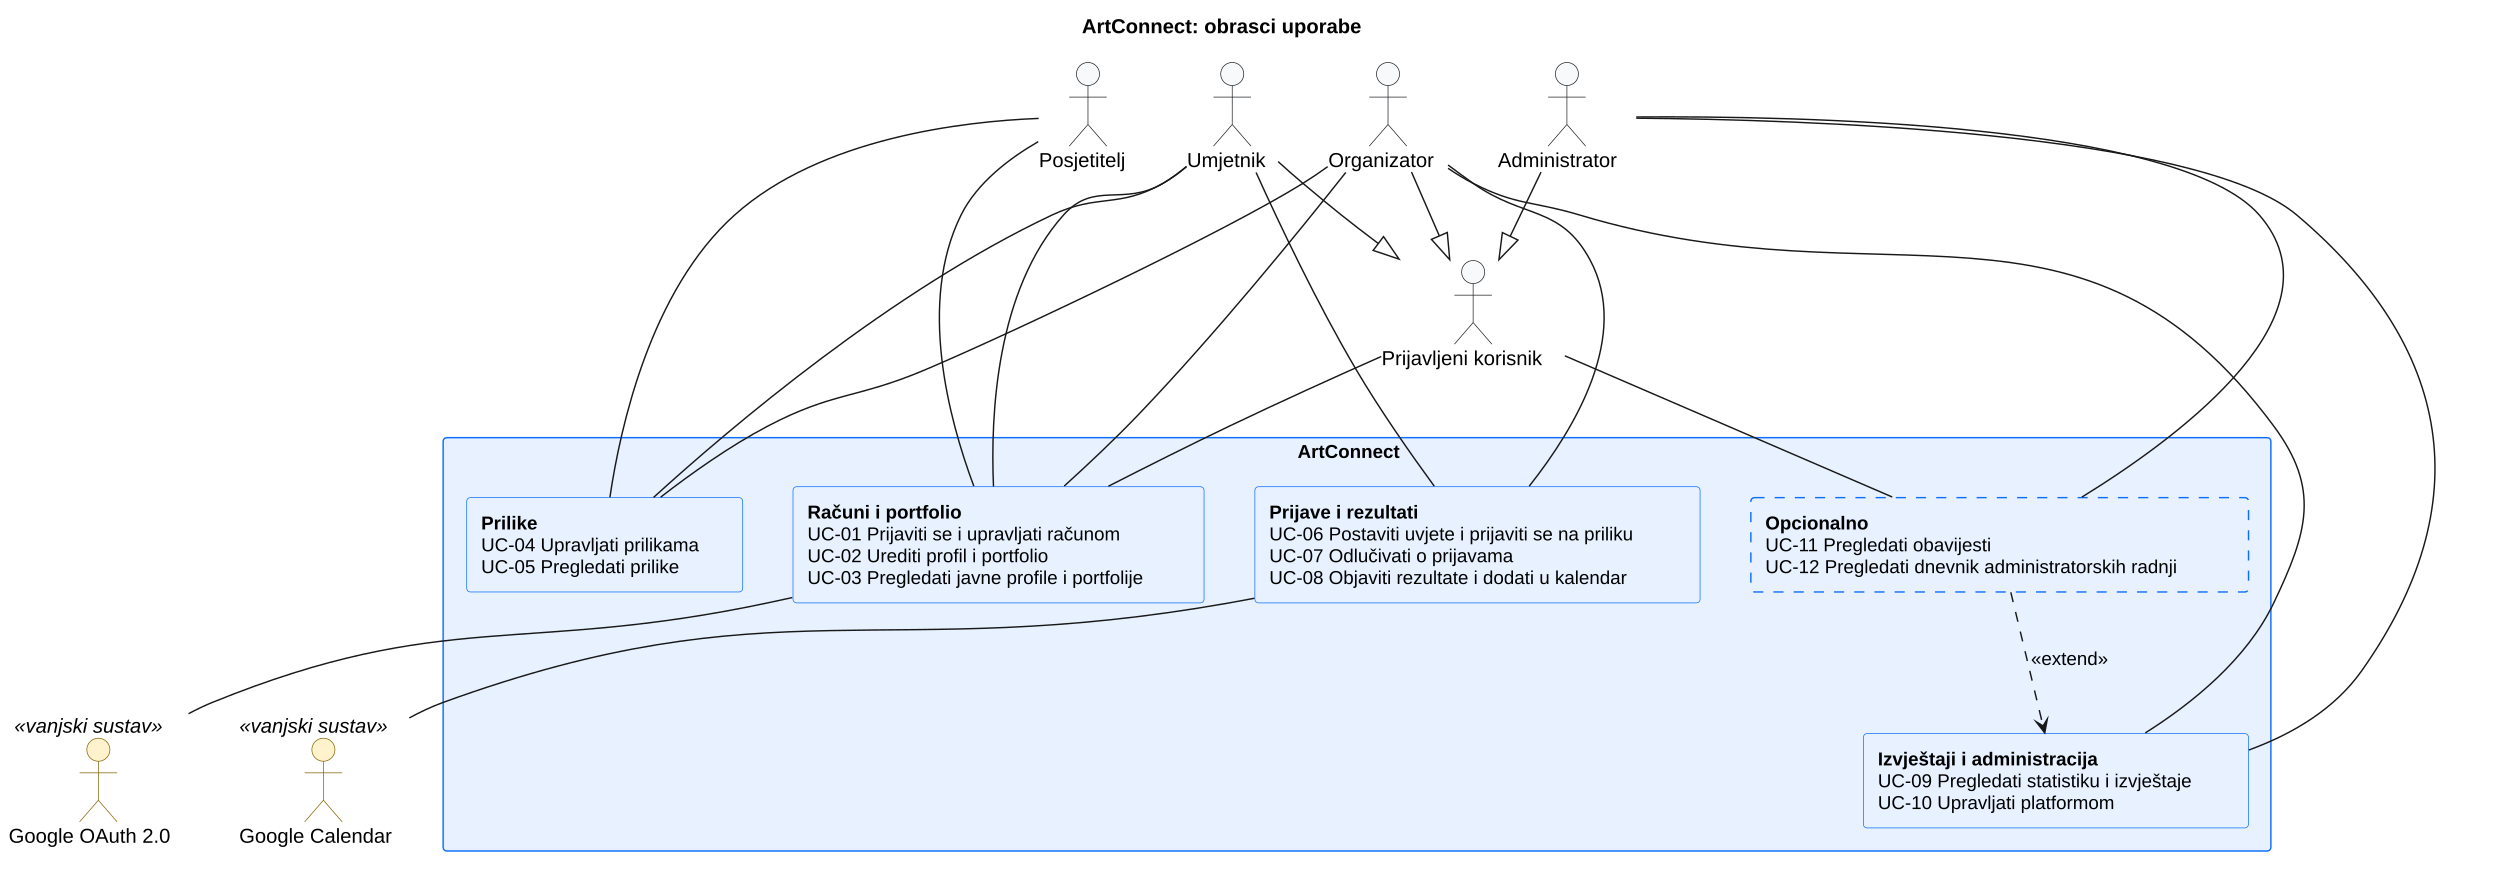
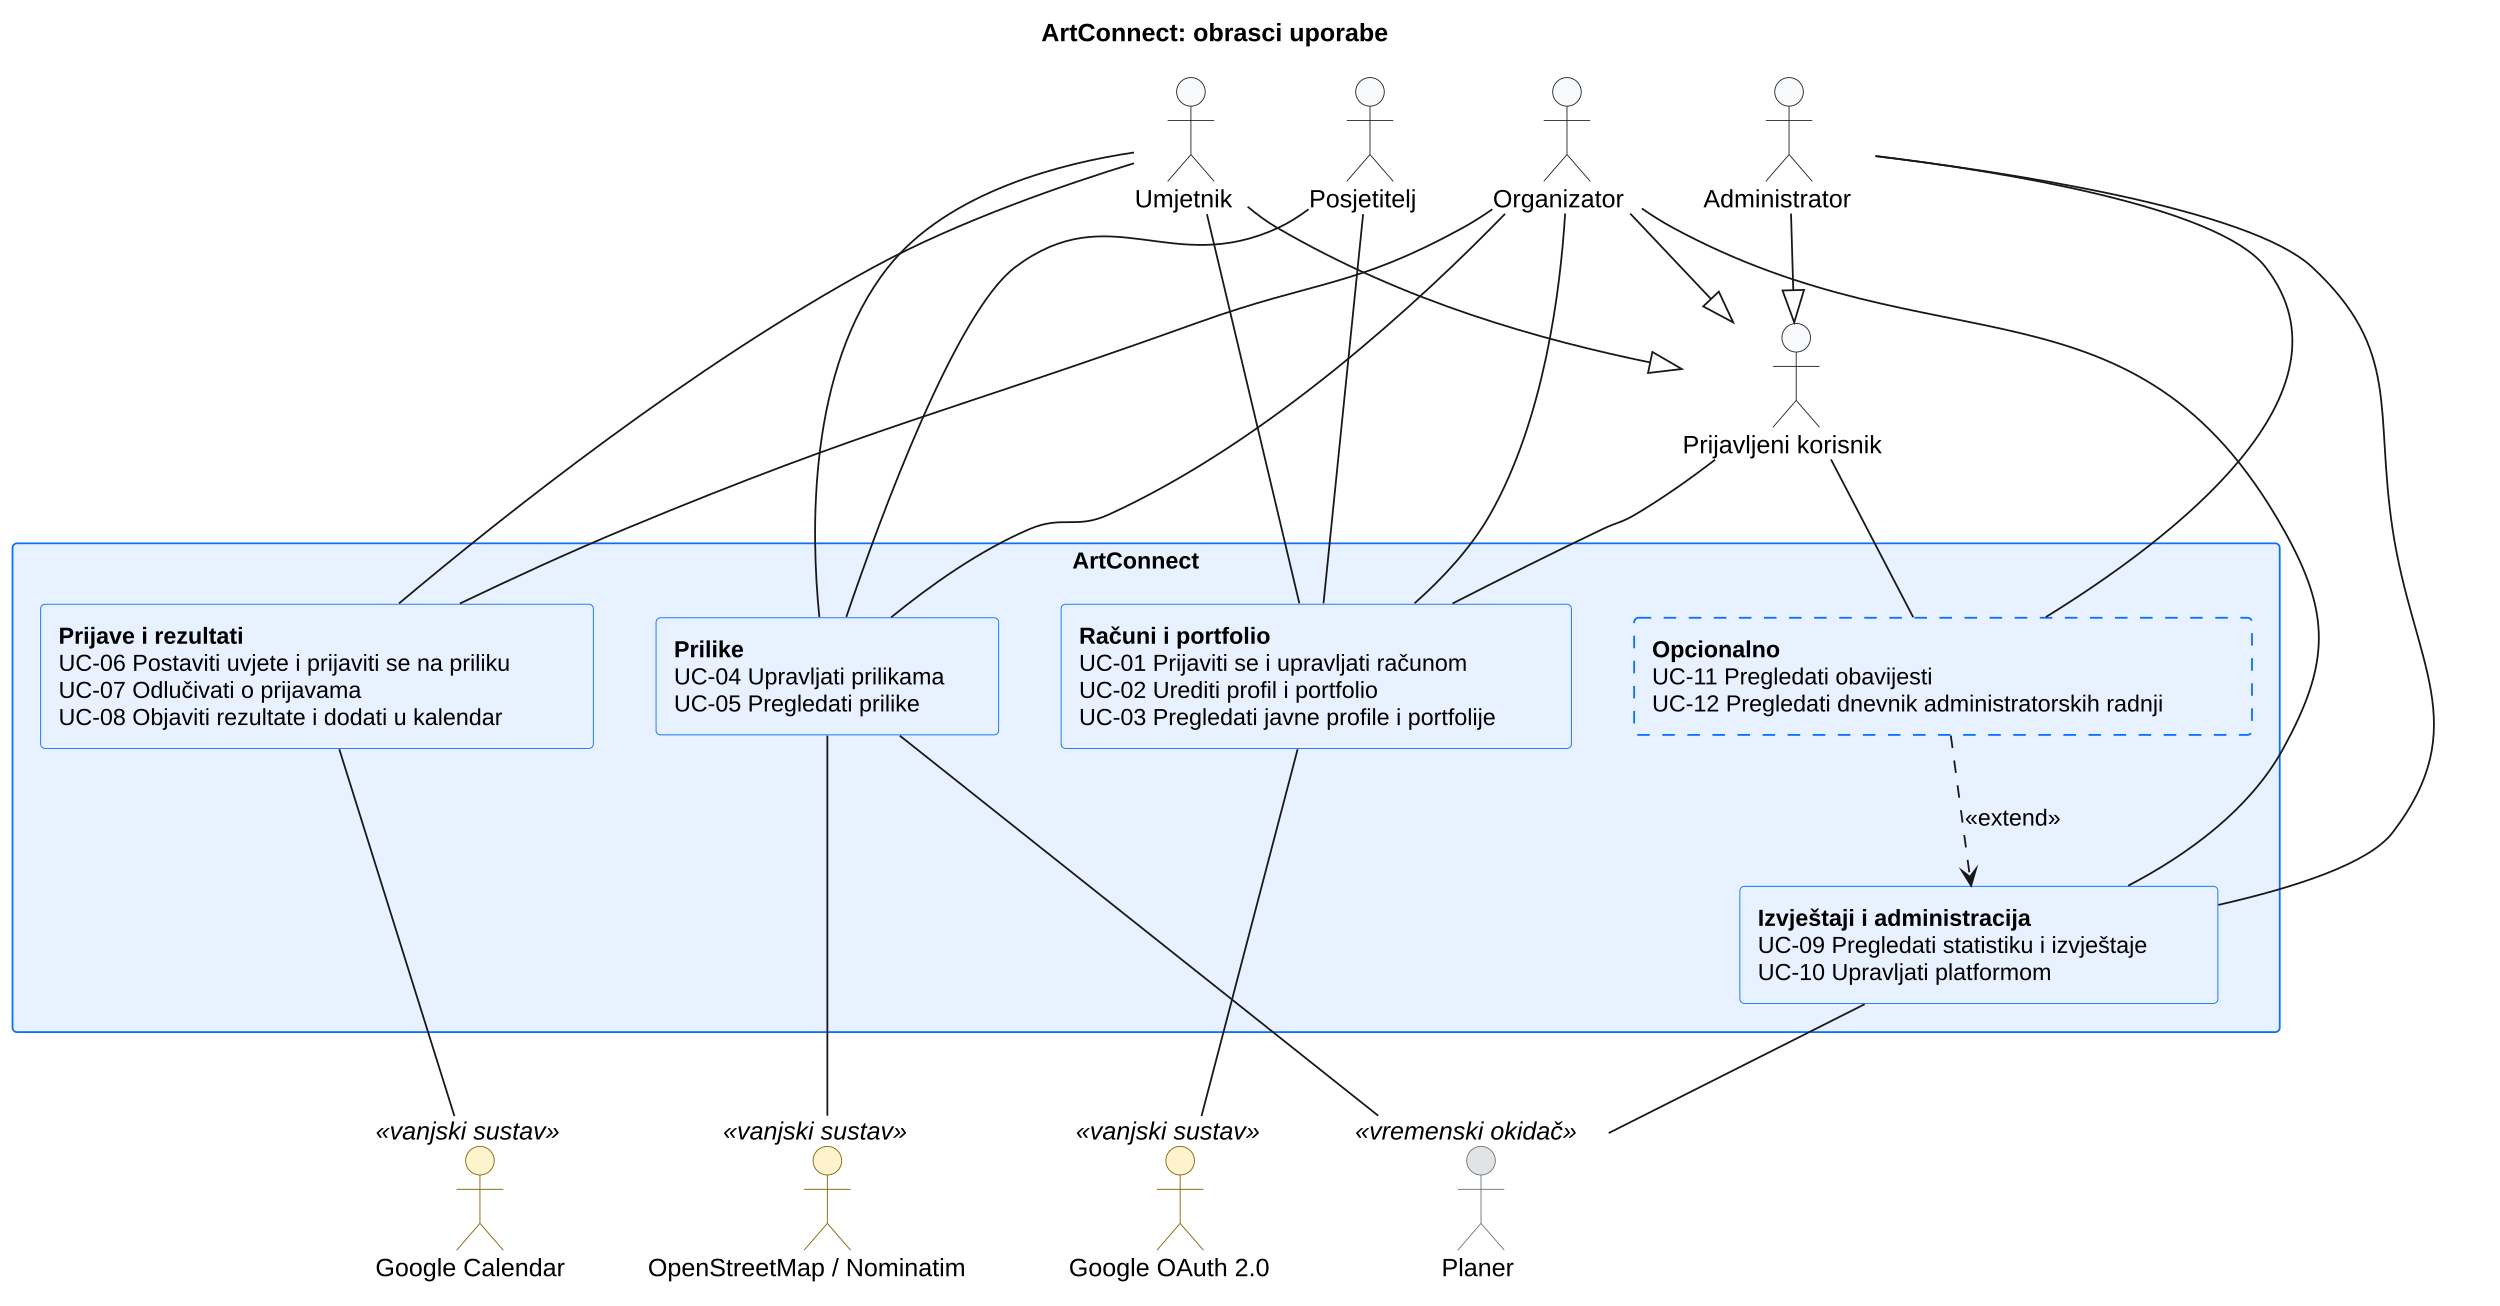
- <svg xmlns="http://www.w3.org/2000/svg" version="1.1" data-diagram-type="DESCRIPTION" style="width:1733px;height:603px;background:#FFFFFF;" width="1733px" height="603px" viewBox="0 0 1733 603" zoomAndPan="magnify" preserveAspectRatio="none" contentStyleType="text/css">
+ <svg xmlns="http://www.w3.org/2000/svg" version="1.1" data-diagram-type="DESCRIPTION" style="width:1396px;height:729px;background:#FFFFFF;" width="1396px" height="729px" viewBox="0 0 1396 729" zoomAndPan="magnify" preserveAspectRatio="none" contentStyleType="text/css">
  <defs />
  <g font-family="sans-serif" lengthAdjust="spacing">
-     <g class="title" data-source-line="2">
-       <text x="749.986" y="22.995" fill="#000" font-size="14" textLength="226.987" font-weight="700" font-family="Arial">ArtConnect: obrasci uporabe</text>
+     <g class="title" data-source-line="1">
+       <text x="581.451" y="22.995" fill="#000" font-size="14" textLength="226.987" font-weight="700" font-family="Arial">ArtConnect: obrasci uporabe</text>
    </g>
-     <g class="cluster" data-qualified-name="ArtConnect" id="ent0011" data-source-line="38">
-       <rect x="307.18" y="303.387" width="1267" height="286.53" fill="#E7F1FF" style="stroke:#0D6EFD;stroke-width:1;" rx="2.5" ry="2.5" />
-       <text x="899.477" y="317.454" fill="#000" font-size="13" textLength="82.405" font-weight="700" font-family="Arial">ArtConnect</text>
+     <g class="cluster" data-qualified-name="ArtConnect" id="ent0013" data-source-line="41">
+       <rect x="7" y="303.397" width="1266" height="272.93" fill="#E7F1FF" style="stroke:#0D6EFD;stroke-width:1;" rx="2.5" ry="2.5" />
+       <text x="598.797" y="317.464" fill="#000" font-size="13" textLength="82.405" font-weight="700" font-family="Arial">ArtConnect</text>
    </g>
-     <g class="entity" data-qualified-name="ArtConnect.Racuni" id="ent0012" data-source-line="39">
-       <rect x="549.71" y="337.387" width="284.938" height="80.531" fill="#E7F1FF" style="stroke:#0D6EFD;stroke-width:0.5;" rx="2.5" ry="2.5" />
-       <text x="559.71" y="359.454" fill="#000" font-size="13" textLength="126.255" font-weight="700" font-family="Arial">Računi i portfolio</text>
-       <text x="559.71" y="374.587" fill="#000" font-size="13" textLength="246.207" font-family="Arial">UC-01 Prijaviti se i upravljati računom</text>
-       <text x="559.71" y="389.719" fill="#000" font-size="13" textLength="191.103" font-family="Arial">UC-02 Urediti profil i portfolio</text>
-       <text x="559.71" y="404.852" fill="#000" font-size="13" textLength="264.938" font-family="Arial">UC-03 Pregledati javne profile i portfolije</text>
+     <g class="entity" data-qualified-name="ArtConnect.Racuni" id="ent0014" data-source-line="42">
+       <rect x="592.53" y="337.397" width="284.938" height="80.531" fill="#E7F1FF" style="stroke:#0D6EFD;stroke-width:0.5;" rx="2.5" ry="2.5" />
+       <text x="602.53" y="359.464" fill="#000" font-size="13" textLength="126.255" font-weight="700" font-family="Arial">Računi i portfolio</text>
+       <text x="602.53" y="374.597" fill="#000" font-size="13" textLength="246.207" font-family="Arial">UC-01 Prijaviti se i upravljati računom</text>
+       <text x="602.53" y="389.729" fill="#000" font-size="13" textLength="191.103" font-family="Arial">UC-02 Urediti profil i portfolio</text>
+       <text x="602.53" y="404.862" fill="#000" font-size="13" textLength="264.938" font-family="Arial">UC-03 Pregledati javne profile i portfolije</text>
    </g>
-     <g class="entity" data-qualified-name="ArtConnect.Prilike" id="ent0013" data-source-line="40">
-       <rect x="323.52" y="344.957" width="191.317" height="65.398" fill="#E7F1FF" style="stroke:#0D6EFD;stroke-width:0.5;" rx="2.5" ry="2.5" />
-       <text x="333.52" y="367.024" fill="#000" font-size="13" textLength="46.77" font-weight="700" font-family="Arial">Prilike</text>
-       <text x="333.52" y="382.157" fill="#000" font-size="13" textLength="171.317" font-family="Arial">UC-04 Upravljati prilikama</text>
-       <text x="333.52" y="397.289" fill="#000" font-size="13" textLength="154.02" font-family="Arial">UC-05 Pregledati prilike</text>
+     <g class="entity" data-qualified-name="ArtConnect.Prilike" id="ent0015" data-source-line="43">
+       <rect x="366.34" y="344.957" width="191.317" height="65.398" fill="#E7F1FF" style="stroke:#0D6EFD;stroke-width:0.5;" rx="2.5" ry="2.5" />
+       <text x="376.34" y="367.024" fill="#000" font-size="13" textLength="46.77" font-weight="700" font-family="Arial">Prilike</text>
+       <text x="376.34" y="382.157" fill="#000" font-size="13" textLength="171.317" font-family="Arial">UC-04 Upravljati prilikama</text>
+       <text x="376.34" y="397.289" fill="#000" font-size="13" textLength="154.02" font-family="Arial">UC-05 Pregledati prilike</text>
    </g>
-     <g class="entity" data-qualified-name="ArtConnect.Prijave" id="ent0014" data-source-line="41">
-       <rect x="869.87" y="337.387" width="308.622" height="80.531" fill="#E7F1FF" style="stroke:#0D6EFD;stroke-width:0.5;" rx="2.5" ry="2.5" />
-       <text x="879.87" y="359.454" fill="#000" font-size="13" textLength="126.585" font-weight="700" font-family="Arial">Prijave i rezultati</text>
-       <text x="879.87" y="374.587" fill="#000" font-size="13" textLength="288.622" font-family="Arial">UC-06 Postaviti uvjete i prijaviti se na priliku</text>
-       <text x="879.87" y="389.719" fill="#000" font-size="13" textLength="190.715" font-family="Arial">UC-07 Odlučivati o prijavama</text>
-       <text x="879.87" y="404.852" fill="#000" font-size="13" textLength="282.763" font-family="Arial">UC-08 Objaviti rezultate i dodati u kalendar</text>
+     <g class="entity" data-qualified-name="ArtConnect.Prijave" id="ent0016" data-source-line="44">
+       <rect x="22.69" y="337.397" width="308.622" height="80.531" fill="#E7F1FF" style="stroke:#0D6EFD;stroke-width:0.5;" rx="2.5" ry="2.5" />
+       <text x="32.69" y="359.464" fill="#000" font-size="13" textLength="126.585" font-weight="700" font-family="Arial">Prijave i rezultati</text>
+       <text x="32.69" y="374.597" fill="#000" font-size="13" textLength="288.622" font-family="Arial">UC-06 Postaviti uvjete i prijaviti se na priliku</text>
+       <text x="32.69" y="389.729" fill="#000" font-size="13" textLength="190.715" font-family="Arial">UC-07 Odlučivati o prijavama</text>
+       <text x="32.69" y="404.862" fill="#000" font-size="13" textLength="282.763" font-family="Arial">UC-08 Objaviti rezultate i dodati u kalendar</text>
    </g>
-     <g class="entity" data-qualified-name="ArtConnect.Izvjestaji" id="ent0015" data-source-line="42">
-       <rect x="1291.72" y="508.517" width="266.917" height="65.398" fill="#E7F1FF" style="stroke:#0D6EFD;stroke-width:0.5;" rx="2.5" ry="2.5" />
-       <text x="1301.72" y="530.584" fill="#000" font-size="13" textLength="183.612" font-weight="700" font-family="Arial">Izvještaji i administracija</text>
-       <text x="1301.72" y="545.717" fill="#000" font-size="13" textLength="246.917" font-family="Arial">UC-09 Pregledati statistiku i izvještaje</text>
-       <text x="1301.72" y="560.849" fill="#000" font-size="13" textLength="186.843" font-family="Arial">UC-10 Upravljati platformom</text>
+     <g class="entity" data-qualified-name="ArtConnect.Izvjestaji" id="ent0017" data-source-line="45">
+       <rect x="971.54" y="494.927" width="266.917" height="65.398" fill="#E7F1FF" style="stroke:#0D6EFD;stroke-width:0.5;" rx="2.5" ry="2.5" />
+       <text x="981.54" y="516.994" fill="#000" font-size="13" textLength="183.612" font-weight="700" font-family="Arial">Izvještaji i administracija</text>
+       <text x="981.54" y="532.127" fill="#000" font-size="13" textLength="246.917" font-family="Arial">UC-09 Pregledati statistiku i izvještaje</text>
+       <text x="981.54" y="547.259" fill="#000" font-size="13" textLength="186.843" font-family="Arial">UC-10 Upravljati platformom</text>
    </g>
-     <g class="entity" data-qualified-name="ArtConnect.Opcionalno" id="ent0016" data-source-line="43">
-       <rect x="1213.69" y="344.957" width="344.987" height="65.398" fill="#E7F1FF" style="stroke:#0D6EFD;stroke-width:1;stroke-dasharray:7,7;" rx="2.5" ry="2.5" />
-       <text x="1223.69" y="367.024" fill="#000" font-size="13" textLength="82.12" font-weight="700" font-family="Arial">Opcionalno</text>
-       <text x="1223.69" y="382.157" fill="#000" font-size="13" textLength="176.63" font-family="Arial">UC-11 Pregledati obavijesti</text>
-       <text x="1223.69" y="397.289" fill="#000" font-size="13" textLength="324.987" font-family="Arial">UC-12 Pregledati dnevnik administratorskih radnji</text>
+     <g class="entity" data-qualified-name="ArtConnect.Opcionalno" id="ent0018" data-source-line="46">
+       <rect x="912.51" y="344.957" width="344.987" height="65.398" fill="#E7F1FF" style="stroke:#0D6EFD;stroke-width:1;stroke-dasharray:7,7;" rx="2.5" ry="2.5" />
+       <text x="922.51" y="367.024" fill="#000" font-size="13" textLength="82.12" font-weight="700" font-family="Arial">Opcionalno</text>
+       <text x="922.51" y="382.157" fill="#000" font-size="13" textLength="176.63" font-family="Arial">UC-11 Pregledati obavijesti</text>
+       <text x="922.51" y="397.289" fill="#000" font-size="13" textLength="324.987" font-family="Arial">UC-12 Pregledati dnevnik administratorskih radnji</text>
    </g>
-     <g class="entity" data-qualified-name="Posjetitelj" id="ent0001" data-source-line="21">
-       <ellipse cx="754.183" cy="51.297" rx="8" ry="8" fill="#F8F9FA" style="stroke:#212529;stroke-width:0.5;" />
-       <path d="M754.183,59.297 L754.183,86.297 M741.183,67.297 L767.183,67.297 M754.183,86.297 L741.183,101.297 M754.183,86.297 L767.183,101.297" style="stroke:#212529;stroke-width:0.5;" fill="none" />
-       <text x="720.15" y="115.792" fill="#000" font-size="14" textLength="68.065" font-family="Arial">Posjetitelj</text>
+     <g class="entity" data-qualified-name="Posjetitelj" id="ent0001" data-source-line="22">
+       <ellipse cx="765.003" cy="51.297" rx="8" ry="8" fill="#F8F9FA" style="stroke:#212529;stroke-width:0.5;" />
+       <path d="M765.003,59.297 L765.003,86.297 M752.003,67.297 L778.003,67.297 M765.003,86.297 L752.003,101.297 M765.003,86.297 L778.003,101.297" style="stroke:#212529;stroke-width:0.5;" fill="none" />
+       <text x="730.97" y="115.792" fill="#000" font-size="14" textLength="68.065" font-family="Arial">Posjetitelj</text>
    </g>
-     <g class="entity" data-qualified-name="Umjetnik" id="ent0002" data-source-line="22">
-       <ellipse cx="854.184" cy="51.297" rx="8" ry="8" fill="#F8F9FA" style="stroke:#212529;stroke-width:0.5;" />
-       <path d="M854.184,59.297 L854.184,86.297 M841.184,67.297 L867.184,67.297 M854.184,86.297 L841.184,101.297 M854.184,86.297 L867.184,101.297" style="stroke:#212529;stroke-width:0.5;" fill="none" />
-       <text x="822.81" y="115.792" fill="#000" font-size="14" textLength="62.747" font-family="Arial">Umjetnik</text>
+     <g class="entity" data-qualified-name="Umjetnik" id="ent0002" data-source-line="23">
+       <ellipse cx="665.004" cy="51.297" rx="8" ry="8" fill="#F8F9FA" style="stroke:#212529;stroke-width:0.5;" />
+       <path d="M665.004,59.297 L665.004,86.297 M652.004,67.297 L678.004,67.297 M665.004,86.297 L652.004,101.297 M665.004,86.297 L678.004,101.297" style="stroke:#212529;stroke-width:0.5;" fill="none" />
+       <text x="633.63" y="115.792" fill="#000" font-size="14" textLength="62.747" font-family="Arial">Umjetnik</text>
    </g>
-     <g class="entity" data-qualified-name="Organizator" id="ent0003" data-source-line="23">
-       <ellipse cx="962.181" cy="51.297" rx="8" ry="8" fill="#F8F9FA" style="stroke:#212529;stroke-width:0.5;" />
-       <path d="M962.181,59.297 L962.181,86.297 M949.181,67.297 L975.181,67.297 M962.181,86.297 L949.181,101.297 M962.181,86.297 L975.181,101.297" style="stroke:#212529;stroke-width:0.5;" fill="none" />
-       <text x="920.81" y="115.792" fill="#000" font-size="14" textLength="82.742" font-family="Arial">Organizator</text>
+     <g class="entity" data-qualified-name="Organizator" id="ent0003" data-source-line="24">
+       <ellipse cx="875.001" cy="51.297" rx="8" ry="8" fill="#F8F9FA" style="stroke:#212529;stroke-width:0.5;" />
+       <path d="M875.001,59.297 L875.001,86.297 M862.001,67.297 L888.001,67.297 M875.001,86.297 L862.001,101.297 M875.001,86.297 L888.001,101.297" style="stroke:#212529;stroke-width:0.5;" fill="none" />
+       <text x="833.63" y="115.792" fill="#000" font-size="14" textLength="82.742" font-family="Arial">Organizator</text>
    </g>
-     <g class="entity" data-qualified-name="Administrator" id="ent0004" data-source-line="24">
-       <ellipse cx="1086.181" cy="51.297" rx="8" ry="8" fill="#F8F9FA" style="stroke:#212529;stroke-width:0.5;" />
-       <path d="M1086.181,59.297 L1086.181,86.297 M1073.181,67.297 L1099.181,67.297 M1086.181,86.297 L1073.181,101.297 M1086.181,86.297 L1099.181,101.297" style="stroke:#212529;stroke-width:0.5;" fill="none" />
-       <text x="1038.34" y="115.792" fill="#000" font-size="14" textLength="95.683" font-family="Arial">Administrator</text>
+     <g class="entity" data-qualified-name="Administrator" id="ent0004" data-source-line="25">
+       <ellipse cx="999.001" cy="51.297" rx="8" ry="8" fill="#F8F9FA" style="stroke:#212529;stroke-width:0.5;" />
+       <path d="M999.001,59.297 L999.001,86.297 M986.001,67.297 L1012.001,67.297 M999.001,86.297 L986.001,101.297 M999.001,86.297 L1012.001,101.297" style="stroke:#212529;stroke-width:0.5;" fill="none" />
+       <text x="951.16" y="115.792" fill="#000" font-size="14" textLength="95.683" font-family="Arial">Administrator</text>
    </g>
-     <g class="entity" data-qualified-name="Prijavljeni" id="ent0005" data-source-line="27">
-       <ellipse cx="1021.185" cy="188.597" rx="8" ry="8" fill="#F8F9FA" style="stroke:#212529;stroke-width:0.5;" />
-       <path d="M1021.185,196.597 L1021.185,223.597 M1008.185,204.597 L1034.185,204.597 M1021.185,223.597 L1008.185,238.597 M1021.185,223.597 L1034.185,238.597" style="stroke:#212529;stroke-width:0.5;" fill="none" />
-       <text x="957.72" y="253.092" fill="#000" font-size="14" textLength="126.93" font-family="Arial">Prijavljeni korisnik</text>
+     <g class="entity" data-qualified-name="Prijavljeni" id="ent0005" data-source-line="28">
+       <ellipse cx="1003.005" cy="188.597" rx="8" ry="8" fill="#F8F9FA" style="stroke:#212529;stroke-width:0.5;" />
+       <path d="M1003.005,196.597 L1003.005,223.597 M990.005,204.597 L1016.005,204.597 M1003.005,223.597 L990.005,238.597 M1003.005,223.597 L1016.005,238.597" style="stroke:#212529;stroke-width:0.5;" fill="none" />
+       <text x="939.54" y="253.092" fill="#000" font-size="14" textLength="126.93" font-family="Arial">Prijavljeni korisnik</text>
    </g>
-     <g class="entity" data-qualified-name="GoogleOAuth" id="ent0009" data-source-line="34">
-       <ellipse cx="68.183" cy="519.714" rx="8" ry="8" fill="#FFF3CD" style="stroke:#856404;stroke-width:0.5;" />
-       <path d="M68.183,527.714 L68.183,554.714 M55.183,535.714 L81.183,535.714 M68.183,554.714 L55.183,569.714 M68.183,554.714 L81.183,569.714" style="stroke:#856404;stroke-width:0.5;" fill="none" />
-       <text x="6" y="584.209" fill="#000" font-size="14" textLength="124.366" font-family="Arial">Google OAuth 2.0</text>
-       <text x="9.951" y="507.912" fill="#000" font-size="14" textLength="116.464" font-style="italic" font-family="Arial">«vanjski sustav»</text>
+     <g class="entity" data-qualified-name="GoogleOAuth" id="ent0009" data-source-line="35">
+       <ellipse cx="659.003" cy="648.124" rx="8" ry="8" fill="#FFF3CD" style="stroke:#856404;stroke-width:0.5;" />
+       <path d="M659.003,656.124 L659.003,683.124 M646.003,664.124 L672.003,664.124 M659.003,683.124 L646.003,698.124 M659.003,683.124 L672.003,698.124" style="stroke:#856404;stroke-width:0.5;" fill="none" />
+       <text x="596.82" y="712.619" fill="#000" font-size="14" textLength="124.366" font-family="Arial">Google OAuth 2.0</text>
+       <text x="600.771" y="636.322" fill="#000" font-size="14" textLength="116.464" font-style="italic" font-family="Arial">«vanjski sustav»</text>
    </g>
-     <g class="entity" data-qualified-name="GoogleCalendar" id="ent0010" data-source-line="35">
-       <ellipse cx="224.182" cy="519.714" rx="8" ry="8" fill="#FFF3CD" style="stroke:#856404;stroke-width:0.5;" />
-       <path d="M224.182,527.714 L224.182,554.714 M211.182,535.714 L237.182,535.714 M224.182,554.714 L211.182,569.714 M224.182,554.714 L237.182,569.714" style="stroke:#856404;stroke-width:0.5;" fill="none" />
-       <text x="165.796" y="584.209" fill="#000" font-size="14" textLength="116.771" font-family="Arial">Google Calendar</text>
-       <text x="165.95" y="507.912" fill="#000" font-size="14" textLength="116.464" font-style="italic" font-family="Arial">«vanjski sustav»</text>
+     <g class="entity" data-qualified-name="GoogleCalendar" id="ent0010" data-source-line="36">
+       <ellipse cx="268.002" cy="648.124" rx="8" ry="8" fill="#FFF3CD" style="stroke:#856404;stroke-width:0.5;" />
+       <path d="M268.002,656.124 L268.002,683.124 M255.002,664.124 L281.002,664.124 M268.002,683.124 L255.002,698.124 M268.002,683.124 L281.002,698.124" style="stroke:#856404;stroke-width:0.5;" fill="none" />
+       <text x="209.616" y="712.619" fill="#000" font-size="14" textLength="116.771" font-family="Arial">Google Calendar</text>
+       <text x="209.77" y="636.322" fill="#000" font-size="14" textLength="116.464" font-style="italic" font-family="Arial">«vanjski sustav»</text>
    </g>
-     <g class="link" data-entity-1="ent0002" data-entity-2="ent0005" id="lnk6" data-source-line="29" data-link-type="extension">
-       <path d="M885.96,112.007 C891.61,117.127 897.51,122.337 903.18,127.097 C924.5,144.997 934.456,153.015 955.456,168.815" style="stroke:#181818;stroke-width:1;" fill="none" id="Umjetnik-to-Prijavljeni" />
-       <polygon points="969.84,179.637,959.064,164.02,951.849,173.609,969.84,179.637" fill="none" style="stroke:#181818;stroke-width:1;stroke-linejoin:miter;stroke-miterlimit:10;" />
+     <g class="entity" data-qualified-name="OSM" id="ent0011" data-source-line="37">
+       <ellipse cx="461.998" cy="648.124" rx="8" ry="8" fill="#FFF3CD" style="stroke:#856404;stroke-width:0.5;" />
+       <path d="M461.998,656.124 L461.998,683.124 M448.998,664.124 L474.998,664.124 M461.998,683.124 L448.998,698.124 M461.998,683.124 L474.998,698.124" style="stroke:#856404;stroke-width:0.5;" fill="none" />
+       <text x="361.78" y="712.619" fill="#000" font-size="14" textLength="200.437" font-family="Arial">OpenStreetMap / Nominatim</text>
+       <text x="403.766" y="636.322" fill="#000" font-size="14" textLength="116.464" font-style="italic" font-family="Arial">«vanjski sustav»</text>
    </g>
-     <g class="link" data-entity-1="ent0003" data-entity-2="ent0005" id="lnk7" data-source-line="30" data-link-type="extension">
-       <path d="M978.46,119.277 C986.71,138.197 989.52,144.625 997.76,163.535" style="stroke:#181818;stroke-width:1;" fill="none" id="Organizator-to-Prijavljeni" />
-       <polygon points="1004.95,180.037,1003.26,161.139,992.259,165.932,1004.95,180.037" fill="none" style="stroke:#181818;stroke-width:1;stroke-linejoin:miter;stroke-miterlimit:10;" />
+     <g class="entity" data-qualified-name="Planer" id="ent0012" data-source-line="38">
+       <ellipse cx="827.003" cy="648.124" rx="8" ry="8" fill="#E2E3E5" style="stroke:#6C757D;stroke-width:0.5;" />
+       <path d="M827.003,656.124 L827.003,683.124 M814.003,664.124 L840.003,664.124 M827.003,683.124 L814.003,698.124 M827.003,683.124 L840.003,698.124" style="stroke:#6C757D;stroke-width:0.5;" fill="none" />
+       <text x="804.927" y="712.619" fill="#000" font-size="14" textLength="44.153" font-family="Arial">Planer</text>
+       <text x="756.74" y="636.322" fill="#000" font-size="14" textLength="140.526" font-style="italic" font-family="Arial">«vremenski okidač»</text>
    </g>
-     <g class="link" data-entity-1="ent0004" data-entity-2="ent0005" id="lnk8" data-source-line="31" data-link-type="extension">
-       <path d="M1068.25,119.277 C1059.15,138.197 1055.931,144.901 1046.851,163.811" style="stroke:#181818;stroke-width:1;" fill="none" id="Administrator-to-Prijavljeni" />
-       <polygon points="1039.06,180.037,1052.26,166.408,1041.443,161.213,1039.06,180.037" fill="none" style="stroke:#181818;stroke-width:1;stroke-linejoin:miter;stroke-miterlimit:10;" />
+     <g class="link" data-entity-1="ent0002" data-entity-2="ent0005" id="lnk6" data-source-line="30" data-link-type="extension">
+       <path d="M696.71,115.417 C701.86,119.747 707.37,123.807 713,127.097 C784.73,168.937 860.343,189.772 921.473,202.412" style="stroke:#181818;stroke-width:1;" fill="none" id="Umjetnik-to-Prijavljeni" />
+       <polygon points="939.1,206.057,922.688,196.536,920.258,208.288,939.1,206.057" fill="none" style="stroke:#181818;stroke-width:1;stroke-linejoin:miter;stroke-miterlimit:10;" />
    </g>
-     <g class="link" data-entity-1="ent0001" data-entity-2="ent0012" id="lnk17" data-source-line="46" data-link-type="association">
-       <path d="M719.71,98.197 C700.13,109.477 677.35,126.527 666.18,149.097 C636.29,209.507 657.38,289.677 675.04,336.957" style="stroke:#181818;stroke-width:1;" fill="none" id="Posjetitelj-Racuni" />
+     <g class="link" data-entity-1="ent0003" data-entity-2="ent0005" id="lnk7" data-source-line="31" data-link-type="extension">
+       <path d="M910.32,119.277 C928.22,138.207 937.54,148.051 955.43,166.961" style="stroke:#181818;stroke-width:1;" fill="none" id="Organizator-to-Prijavljeni" />
+       <polygon points="967.8,180.037,959.788,162.838,951.071,171.085,967.8,180.037" fill="none" style="stroke:#181818;stroke-width:1;stroke-linejoin:miter;stroke-miterlimit:10;" />
    </g>
-     <g class="link" data-entity-1="ent0001" data-entity-2="ent0013" id="lnk18" data-source-line="47" data-link-type="association">
-       <path d="M720.01,82.087 C668.11,84.117 569.11,95.367 509.18,149.097 C451.13,201.127 430.06,295.487 422.78,344.757" style="stroke:#181818;stroke-width:1;" fill="none" id="Posjetitelj-Prilike" />
+     <g class="link" data-entity-1="ent0004" data-entity-2="ent0005" id="lnk8" data-source-line="32" data-link-type="extension">
+       <path d="M1000.1,119.277 C1000.66,138.207 1000.807,143.135 1001.367,162.045" style="stroke:#181818;stroke-width:1;" fill="none" id="Administrator-to-Prijavljeni" />
+       <polygon points="1001.9,180.037,1007.365,161.867,995.37,162.222,1001.9,180.037" fill="none" style="stroke:#181818;stroke-width:1;stroke-linejoin:miter;stroke-miterlimit:10;" />
    </g>
-     <g class="link" data-entity-1="ent0005" data-entity-2="ent0012" id="lnk19" data-source-line="49" data-link-type="association">
-       <path d="M957.46,247.117 C925.66,261.227 886.72,278.847 852.18,295.387 C824.64,308.577 794.74,323.577 768.32,337.067" style="stroke:#181818;stroke-width:1;" fill="none" id="Prijavljeni-Racuni" />
+     <g class="link" data-entity-1="ent0001" data-entity-2="ent0014" id="lnk19" data-source-line="49" data-link-type="association">
+       <path d="M761.17,119.577 C755.48,175.437 744.86,279.837 739.05,336.907" style="stroke:#181818;stroke-width:1;" fill="none" id="Posjetitelj-Racuni" />
    </g>
-     <g class="link" data-entity-1="ent0005" data-entity-2="ent0016" id="lnk20" data-source-line="50" data-link-type="association">
-       <path d="M1084.76,246.657 C1147.97,273.927 1244.9,315.727 1311.69,344.527" style="stroke:#181818;stroke-width:1;" fill="none" id="Prijavljeni-Opcionalno" />
+     <g class="link" data-entity-1="ent0001" data-entity-2="ent0015" id="lnk20" data-source-line="50" data-link-type="association">
+       <path d="M730.66,116.877 C725.4,120.827 719.79,124.397 714,127.097 C654.14,155.027 619.85,109.457 567,149.097 C533.85,173.967 491.89,287.837 472.59,344.477" style="stroke:#181818;stroke-width:1;" fill="none" id="Posjetitelj-Prilike" />
    </g>
-     <g class="link" data-entity-1="ent0002" data-entity-2="ent0012" id="lnk21" data-source-line="52" data-link-type="association">
-       <path d="M822.45,115.377 C817.3,119.717 811.8,123.787 806.18,127.097 C778.44,143.417 758.61,125.077 737.18,149.097 C690.65,201.217 686.52,287.217 688.69,337.227" style="stroke:#181818;stroke-width:1;" fill="none" id="Umjetnik-Racuni" />
+     <g class="link" data-entity-1="ent0005" data-entity-2="ent0014" id="lnk21" data-source-line="52" data-link-type="association">
+       <path d="M957.71,256.737 C943.82,267.347 928.19,278.427 913,287.397 C905.46,291.847 902.91,291.637 895,295.397 C867.43,308.507 837.52,323.497 811.1,336.997" style="stroke:#181818;stroke-width:1;" fill="none" id="Prijavljeni-Racuni" />
    </g>
-     <g class="link" data-entity-1="ent0002" data-entity-2="ent0014" id="lnk22" data-source-line="53" data-link-type="association">
-       <path d="M870.71,119.557 C886.97,155.477 913.2,210.757 940.18,256.387 C956.64,284.237 977.44,314.047 994.23,337.027" style="stroke:#181818;stroke-width:1;" fill="none" id="Umjetnik-Prijave" />
+     <g class="link" data-entity-1="ent0005" data-entity-2="ent0018" id="lnk22" data-source-line="53" data-link-type="association">
+       <path d="M1022.43,256.547 C1036.4,283.367 1055.05,319.157 1068.34,344.677" style="stroke:#181818;stroke-width:1;" fill="none" id="Prijavljeni-Opcionalno" />
    </g>
-     <g class="link" data-entity-1="ent0002" data-entity-2="ent0013" id="lnk23" data-source-line="54" data-link-type="association">
-       <path d="M822.54,115.537 C817.38,119.847 811.85,123.877 806.18,127.097 C775.23,144.667 761.37,133.907 729.18,149.097 C618.38,201.357 507.14,295.617 453.03,344.817" style="stroke:#181818;stroke-width:1;" fill="none" id="Umjetnik-Prilike" />
+     <g class="link" data-entity-1="ent0002" data-entity-2="ent0014" id="lnk23" data-source-line="55" data-link-type="association">
+       <path d="M673.94,119.577 C687.21,175.437 712,279.837 725.56,336.907" style="stroke:#181818;stroke-width:1;" fill="none" id="Umjetnik-Racuni" />
    </g>
-     <g class="link" data-entity-1="ent0003" data-entity-2="ent0012" id="lnk24" data-source-line="56" data-link-type="association">
-       <path d="M932.91,119.527 C899.55,161.687 842.7,231.467 789.18,287.387 C773.04,304.257 754.36,321.857 737.73,336.917" style="stroke:#181818;stroke-width:1;" fill="none" id="Organizator-Racuni" />
+     <g class="link" data-entity-1="ent0002" data-entity-2="ent0016" id="lnk24" data-source-line="56" data-link-type="association">
+       <path d="M633.19,91.157 C596.87,102.317 536.24,122.917 488,149.097 C386.86,203.977 281.23,287.837 222.81,336.957" style="stroke:#181818;stroke-width:1;" fill="none" id="Umjetnik-Prijave" />
    </g>
-     <g class="link" data-entity-1="ent0003" data-entity-2="ent0013" id="lnk25" data-source-line="57" data-link-type="association">
-       <path d="M920.35,115.517 C914.69,119.587 908.88,123.557 903.18,127.097 C848.03,161.347 700.96,231.047 641.18,256.387 C593.81,276.477 577.73,271.467 532.18,295.387 C505.97,309.147 478.97,328.347 457.94,344.637" style="stroke:#181818;stroke-width:1;" fill="none" id="Organizator-Prilike" />
+     <g class="link" data-entity-1="ent0002" data-entity-2="ent0015" id="lnk25" data-source-line="57" data-link-type="association">
+       <path d="M633.25,85.147 C594.43,90.867 529.74,106.547 496,149.097 C450.95,205.907 452.69,296.547 457.52,344.497" style="stroke:#181818;stroke-width:1;" fill="none" id="Umjetnik-Prilike" />
    </g>
-     <g class="link" data-entity-1="ent0003" data-entity-2="ent0014" id="lnk26" data-source-line="58" data-link-type="association">
-       <path d="M1003.8,114.397 C1009.59,118.727 1015.5,123.067 1021.18,127.097 C1056.29,151.957 1081.72,142.247 1102.18,180.097 C1130.3,232.087 1092.2,296.427 1060.05,337.017" style="stroke:#181818;stroke-width:1;" fill="none" id="Organizator-Prijave" />
+     <g class="link" data-entity-1="ent0003" data-entity-2="ent0014" id="lnk26" data-source-line="59" data-link-type="association">
+       <path d="M873.97,119.217 C871.31,162.317 862.24,234.167 832,287.397 C821.43,305.997 805.64,322.917 789.86,336.907" style="stroke:#181818;stroke-width:1;" fill="none" id="Organizator-Racuni" />
    </g>
-     <g class="link" data-entity-1="ent0003" data-entity-2="ent0015" id="lnk27" data-source-line="59" data-link-type="association">
-       <path d="M1003.81,116.687 C1009.45,120.517 1015.32,124.107 1021.18,127.097 C1051.75,142.667 1062.32,139.207 1095.18,149.097 C1309.16,213.437 1443.14,115.867 1576.18,295.387 C1608.6,339.147 1599.62,368.767 1576.18,417.917 C1557.66,456.747 1520.14,487.227 1487.13,508.057" style="stroke:#181818;stroke-width:1;" fill="none" id="Organizator-Izvjestaji" />
+     <g class="link" data-entity-1="ent0003" data-entity-2="ent0015" id="lnk27" data-source-line="60" data-link-type="association">
+       <path d="M840.4,119.417 C794.56,166.577 708.95,246.347 619,287.397 C600.92,295.647 593.29,287.627 575,295.397 C546.75,307.387 518.72,327.487 497.64,344.687" style="stroke:#181818;stroke-width:1;" fill="none" id="Organizator-Prilike" />
    </g>
-     <g class="link" data-entity-1="ent0004" data-entity-2="ent0015" id="lnk28" data-source-line="61" data-link-type="association">
-       <path d="M1134.27,81.927 C1246.94,82.857 1523.68,91.147 1592.18,149.097 C1700.43,240.667 1718.96,349.097 1637.18,464.917 C1618.43,491.487 1589.45,508.737 1558.88,519.917" style="stroke:#181818;stroke-width:1;" fill="none" id="Administrator-Izvjestaji" />
+     <g class="link" data-entity-1="ent0003" data-entity-2="ent0016" id="lnk28" data-source-line="61" data-link-type="association">
+       <path d="M833.31,116.857 C827.99,120.567 822.48,124.087 817,127.097 C755.77,160.757 734.75,156.477 669,180.097 C526.73,231.197 488.61,237.417 349,295.397 C318.5,308.057 285.58,323.227 256.79,337.017" style="stroke:#181818;stroke-width:1;" fill="none" id="Organizator-Prijave" />
    </g>
-     <g class="link" data-entity-1="ent0004" data-entity-2="ent0016" id="lnk29" data-source-line="62" data-link-type="association">
-       <path d="M1134.21,81.087 C1244.45,80.247 1510.47,85.047 1566.18,149.097 C1624.86,216.557 1515.63,299.867 1443.13,344.617" style="stroke:#181818;stroke-width:1;" fill="none" id="Administrator-Opcionalno" />
+     <g class="link" data-entity-1="ent0003" data-entity-2="ent0017" id="lnk29" data-source-line="62" data-link-type="association">
+       <path d="M916.78,116.407 C922.39,120.287 928.22,123.967 934,127.097 C1082.61,207.587 1191.93,148.207 1275,295.397 C1301.77,342.817 1301.15,370.157 1275,417.927 C1256.24,452.187 1221.57,477.227 1188.41,494.567" style="stroke:#181818;stroke-width:1;" fill="none" id="Organizator-Izvjestaji" />
    </g>
-     <g class="link" data-entity-1="ent0016" data-entity-2="ent0015" id="lnk30" data-source-line="64" data-link-type="dependency">
-       <path d="M1393.89,410.577 C1400.7,438.807 1409.417,474.937 1416.247,503.227" style="stroke:#181818;stroke-width:1;stroke-dasharray:7,7;" fill="none" id="Opcionalno-to-Izvjestaji" />
-       <polygon points="1417.42,508.087,1419.196,498.399,1416.247,503.227,1411.42,500.277,1417.42,508.087" fill="#181818" style="stroke:#181818;stroke-width:1;stroke-linejoin:miter;stroke-miterlimit:10;" />
-       <text x="1407.85" y="460.984" fill="#000" font-size="13" textLength="61.185" font-family="Arial">«extend»</text>
+     <g class="link" data-entity-1="ent0004" data-entity-2="ent0017" id="lnk30" data-source-line="64" data-link-type="association">
+       <path d="M1047.28,87.197 C1120.81,96.127 1256.01,116.547 1291,149.097 C1340.81,195.427 1325.89,228.127 1336,295.397 C1347.2,369.907 1381.89,405.167 1336,464.927 C1322.85,482.047 1282.26,495.437 1238.7,505.307" style="stroke:#181818;stroke-width:1;" fill="none" id="Administrator-Izvjestaji" />
    </g>
-     <g class="link" data-entity-1="ent0012" data-entity-2="ent0009" id="lnk31" data-source-line="66" data-link-type="association">
-       <path d="M549.22,414.217 C543.47,415.497 537.78,416.737 532.18,417.917 C362.13,453.987 308.26,421.567 147.18,486.917 C141.66,489.157 136.13,491.827 130.7,494.747" style="stroke:#181818;stroke-width:1;" fill="none" id="Racuni-GoogleOAuth" />
+     <g class="link" data-entity-1="ent0004" data-entity-2="ent0018" id="lnk31" data-source-line="65" data-link-type="association">
+       <path d="M1047.29,87.107 C1116.51,95.607 1238.51,115.087 1265,149.097 C1319.56,219.137 1213.67,300.597 1142.41,344.557" style="stroke:#181818;stroke-width:1;" fill="none" id="Administrator-Opcionalno" />
    </g>
-     <g class="link" data-entity-1="ent0014" data-entity-2="ent0010" id="lnk32" data-source-line="67" data-link-type="association">
-       <path d="M869.62,414.697 C863.74,415.827 857.91,416.907 852.18,417.917 C611.76,460.477 536.67,403.577 307.18,486.917 C299.29,489.787 291.38,493.507 283.75,497.647" style="stroke:#181818;stroke-width:1;" fill="none" id="Prijave-GoogleCalendar" />
+     <g class="link" data-entity-1="ent0014" data-entity-2="ent0009" id="lnk32" data-source-line="67" data-link-type="association">
+       <path d="M724.59,418.367 C710.57,471.877 685.66,566.897 670.91,623.197" style="stroke:#181818;stroke-width:1;" fill="none" id="Racuni-GoogleOAuth" />
+     </g>
+     <g class="link" data-entity-1="ent0016" data-entity-2="ent0010" id="lnk33" data-source-line="68" data-link-type="association">
+       <path d="M189.46,418.367 C206.26,471.877 236.08,566.897 253.74,623.197" style="stroke:#181818;stroke-width:1;" fill="none" id="Prijave-GoogleCalendar" />
+     </g>
+     <g class="link" data-entity-1="ent0015" data-entity-2="ent0011" id="lnk34" data-source-line="69" data-link-type="association">
+       <path d="M462,410.797 C462,462.407 462,563.937 462,623.017" style="stroke:#181818;stroke-width:1;" fill="none" id="Prilike-OSM" />
+     </g>
+     <g class="link" data-entity-1="ent0015" data-entity-2="ent0012" id="lnk35" data-source-line="70" data-link-type="association">
+       <path d="M502.46,410.797 C567.42,462.407 695.23,563.937 769.6,623.017" style="stroke:#181818;stroke-width:1;" fill="none" id="Prilike-Planer" />
+     </g>
+     <g class="link" data-entity-1="ent0017" data-entity-2="ent0012" id="lnk36" data-source-line="71" data-link-type="association">
+       <path d="M1041.22,560.737 C998.58,582.217 942.43,610.497 898.31,632.707" style="stroke:#181818;stroke-width:1;" fill="none" id="Izvjestaji-Planer" />
+     </g>
+     <g class="link" data-entity-1="ent0018" data-entity-2="ent0017" id="lnk37" data-source-line="73" data-link-type="dependency">
+       <path d="M1089.34,410.767 C1092.69,435.587 1096.651,464.822 1100.001,489.622" style="stroke:#181818;stroke-width:1;stroke-dasharray:7,7;" fill="none" id="Opcionalno-to-Izvjestaji" />
+       <polygon points="1100.67,494.577,1103.429,485.122,1100.001,489.622,1095.501,486.193,1100.67,494.577" fill="#181818" style="stroke:#181818;stroke-width:1;stroke-linejoin:miter;stroke-miterlimit:10;" />
+       <text x="1097.2" y="460.994" fill="#000" font-size="13" textLength="61.185" font-family="Arial">«extend»</text>
    </g>
  </g>
</svg>
